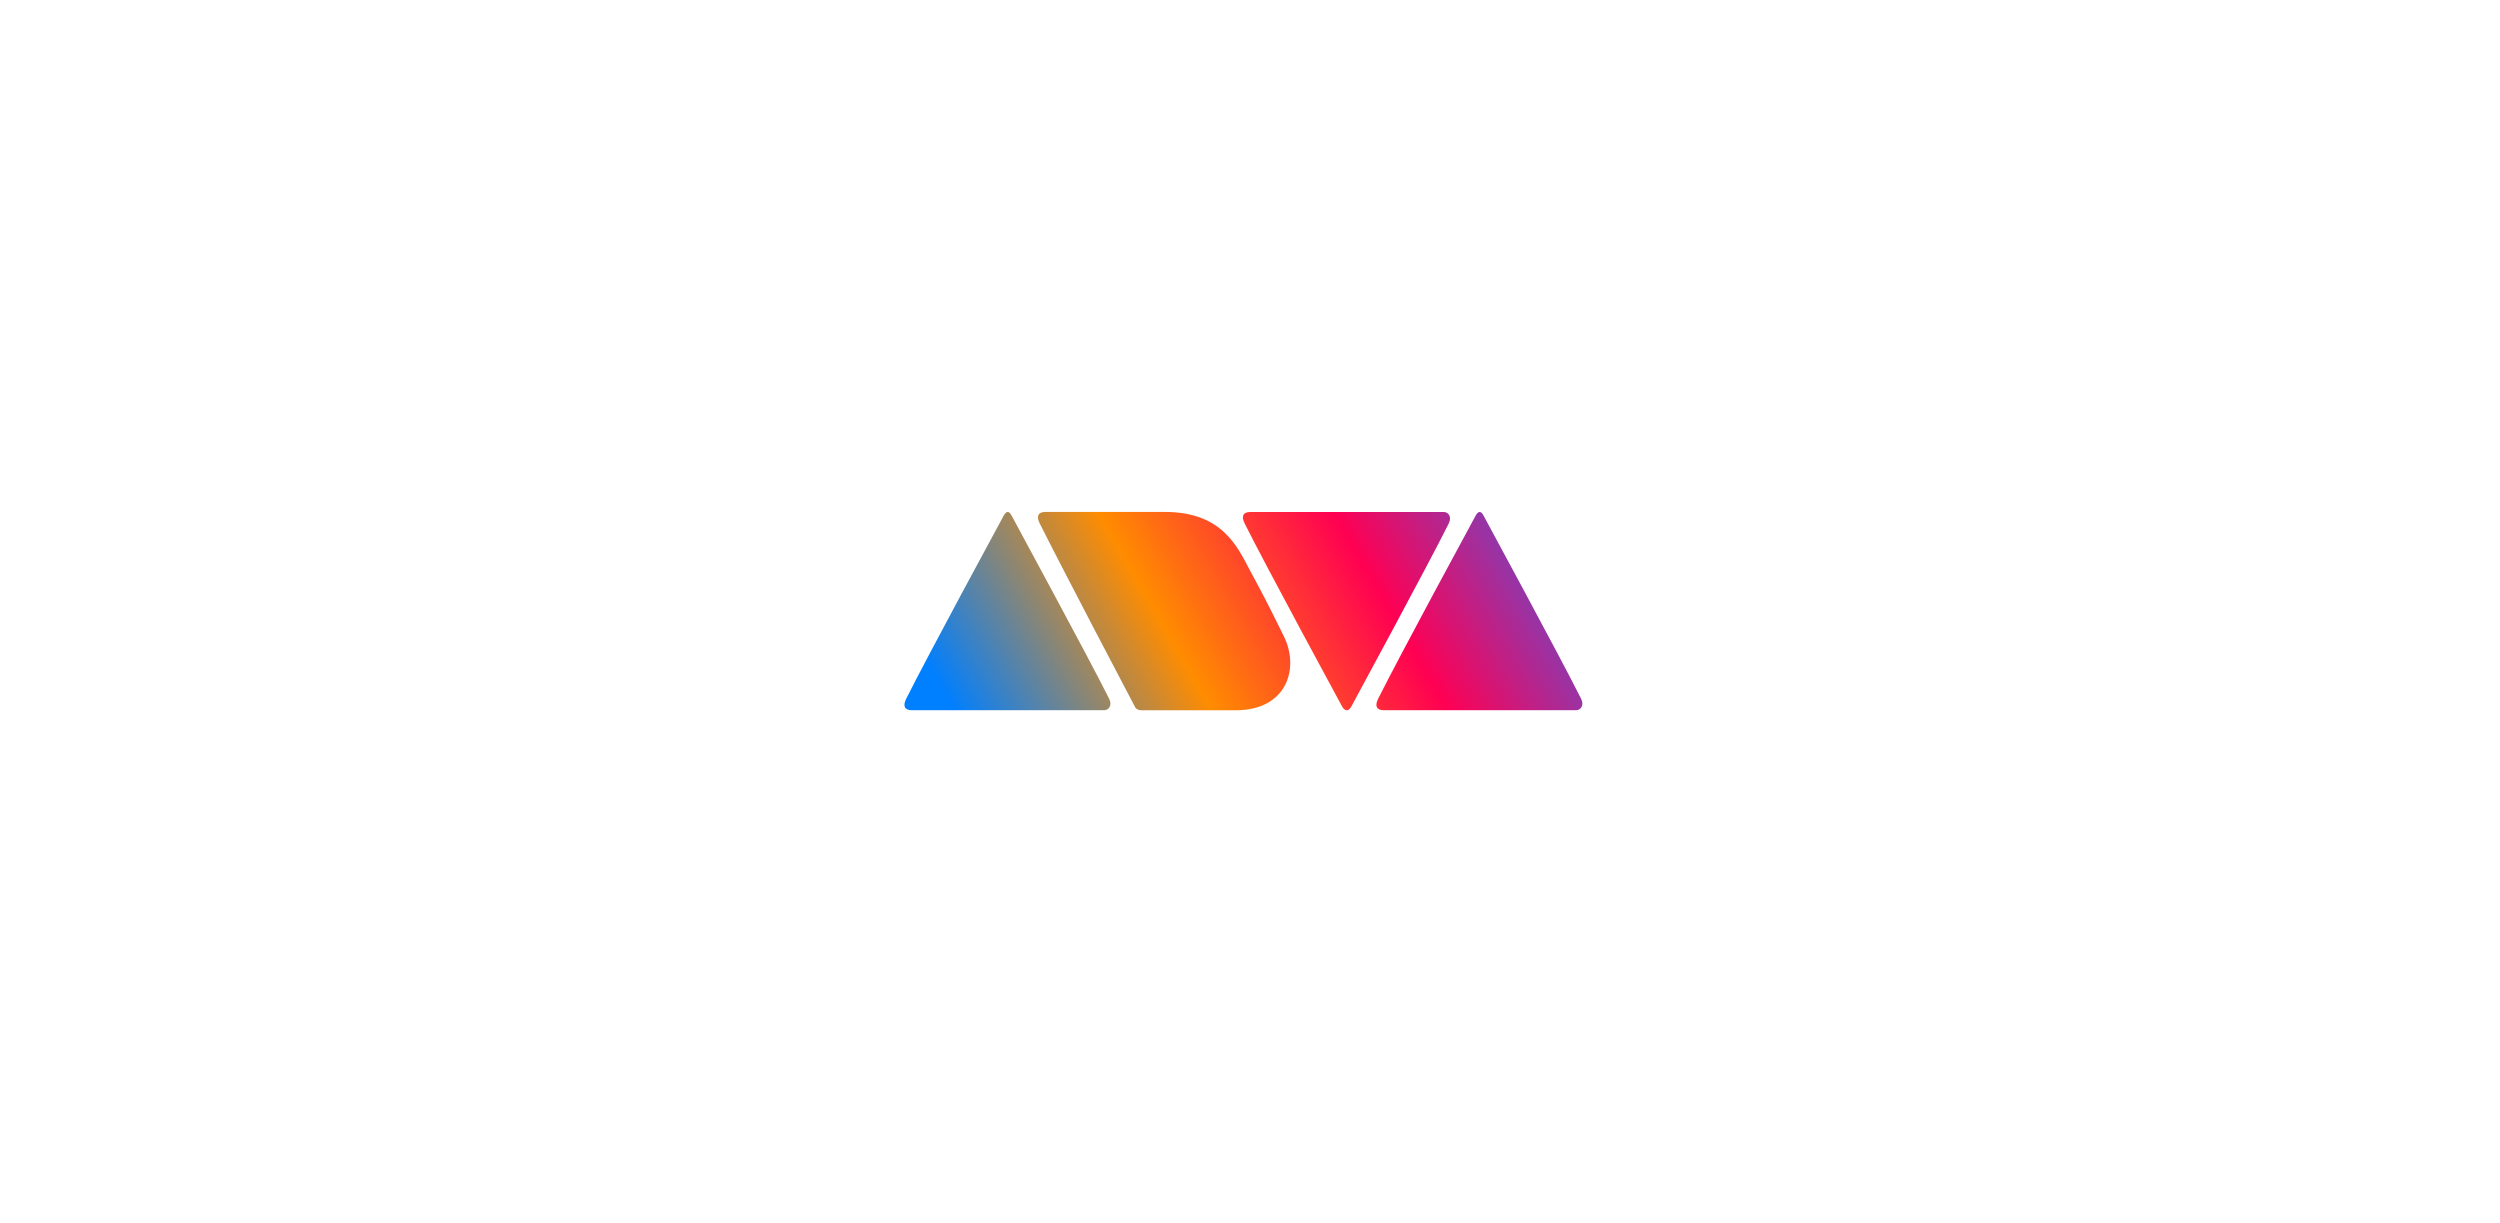
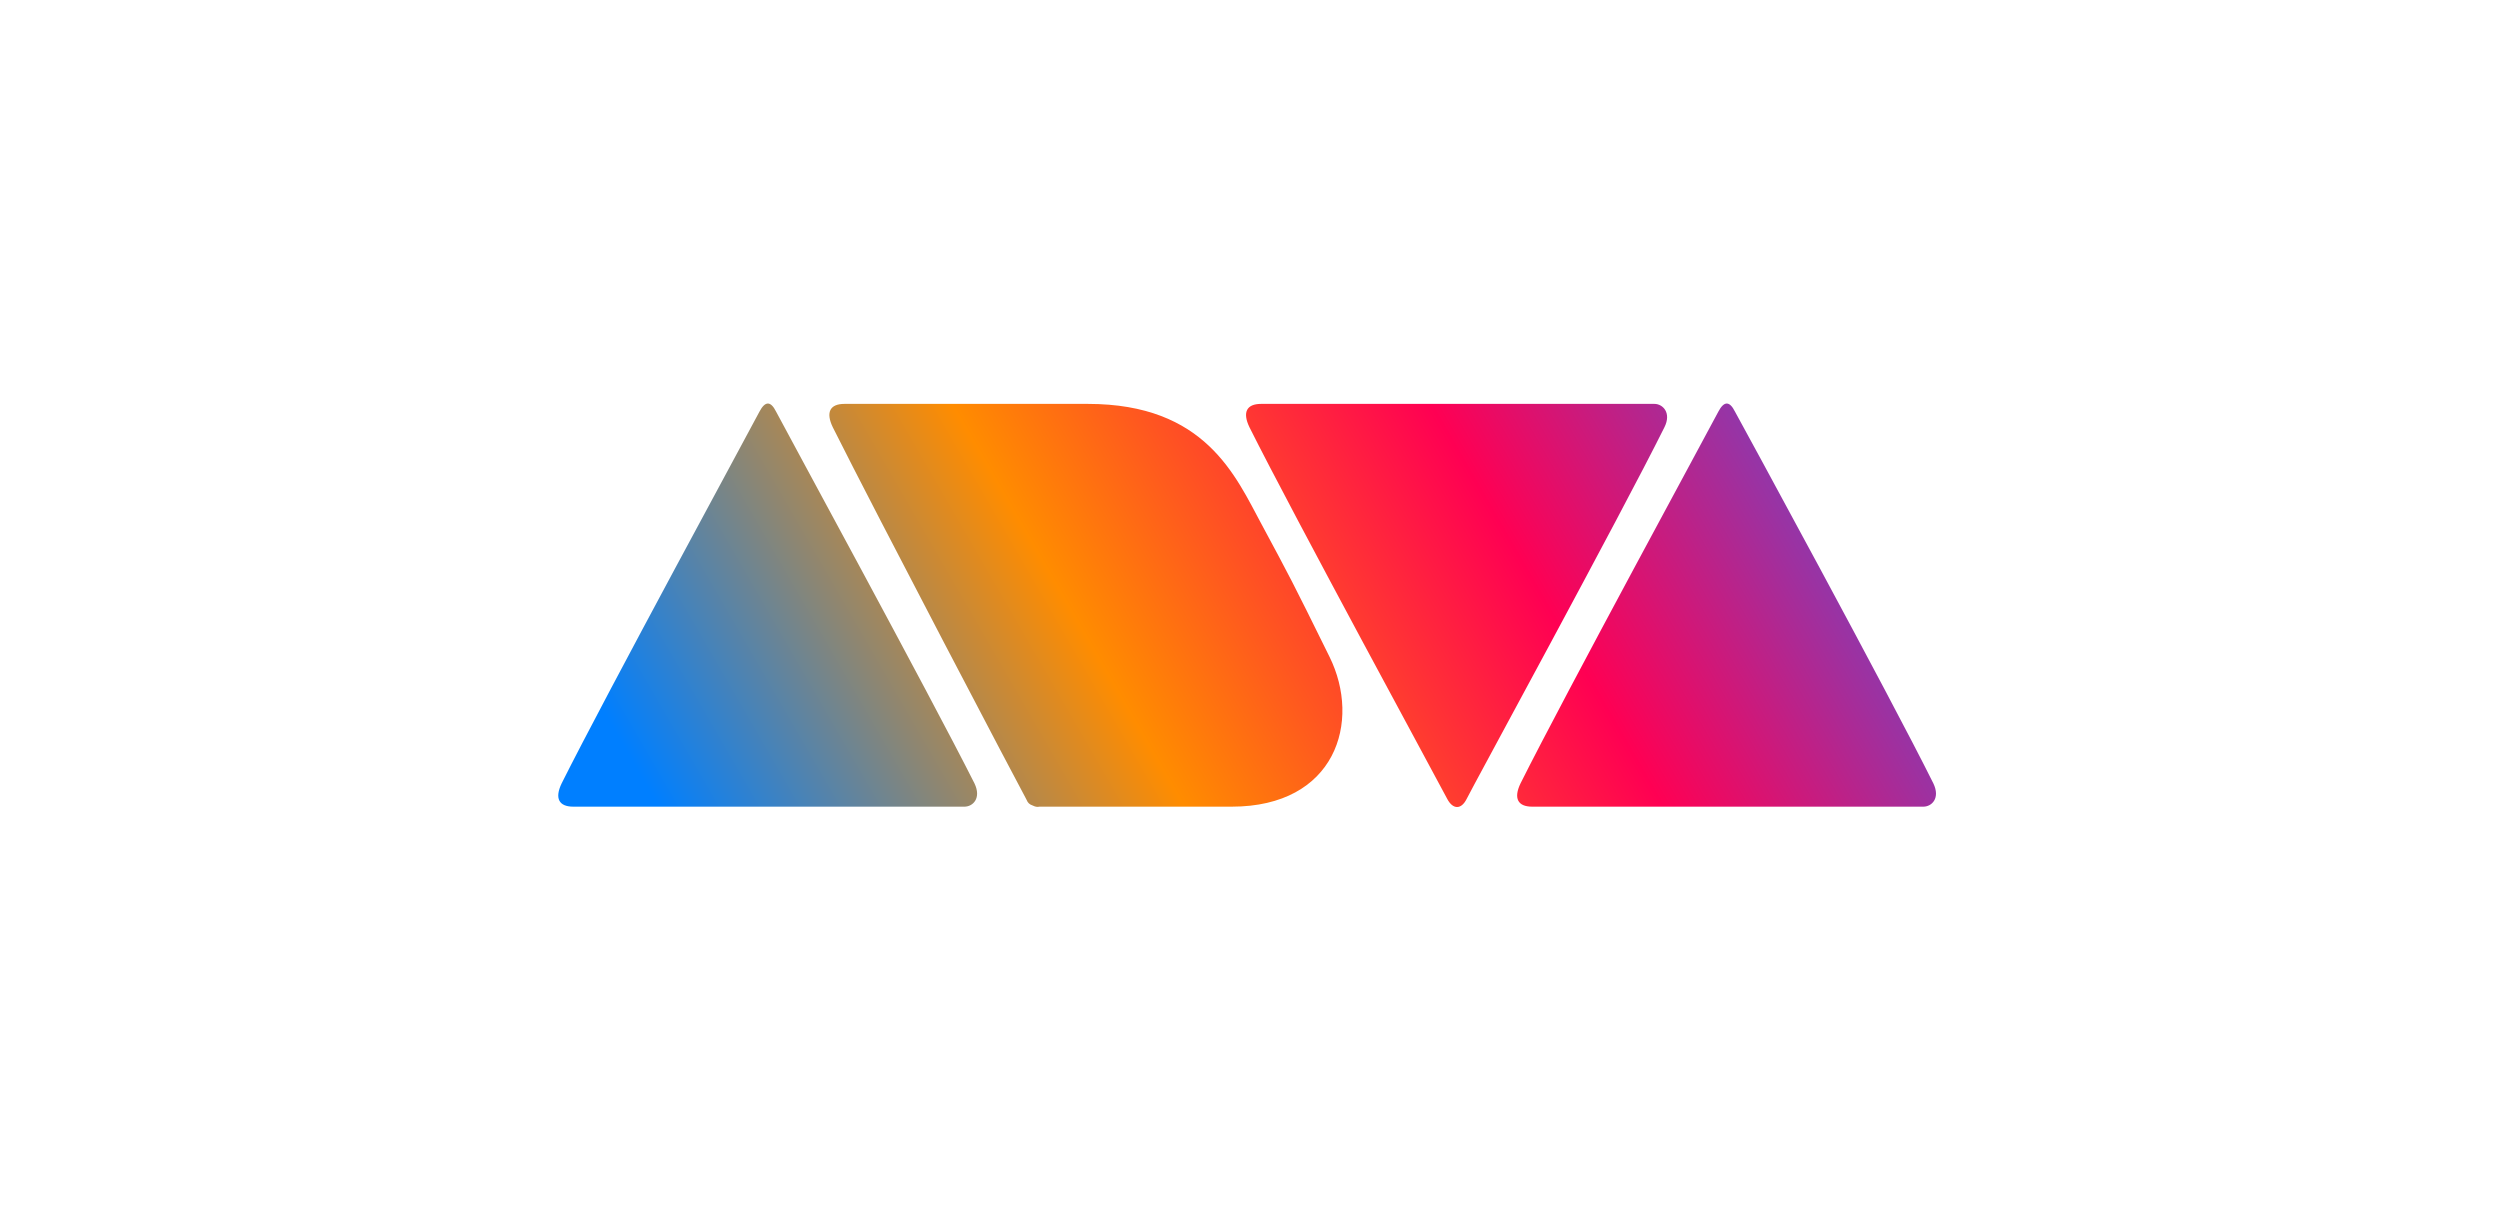
<svg xmlns="http://www.w3.org/2000/svg" version="1.1" id="Layer_1" x="0px" y="0px" viewBox="0 0 450 220" style="enable-background:new 0 0 450 220;" xml:space="preserve">
  <style type="text/css">
- 	.st0{fill:url(#SVGID_1_);}
+ 	.st0{fill:none;}
+ 	.st1{fill:url(#SVGID_1_);}
</style>
-   <linearGradient id="SVGID_1_" gradientUnits="userSpaceOnUse" x1="172.836" y1="144.524" x2="278.714" y2="83.396">
-     <stop offset="0.06" style="stop-color:#007FFF" />
+   <rect x="-0.5" y="-1" class="st0" width="450" height="220" />
+   <linearGradient id="SVGID_1_" gradientUnits="userSpaceOnUse" x1="120.895" y1="40.84" x2="336.067" y2="165.069" gradientTransform="matrix(1 0 0 -1 0 220)">
+     <stop offset="6.000000e-02" style="stop-color:#007FFF" />
    <stop offset="0.39" style="stop-color:#FF8C00" />
    <stop offset="0.69" style="stop-color:#FF0053" />
    <stop offset="1" style="stop-color:#4F58DE" />
  </linearGradient>
-   <path class="st0" d="M199.64,125.76c0.66,1.31-0.17,2.08-0.88,2.08c-0.6,0-26.77,0-34.62,0c-1.3,0-1.68-0.75-1.03-2.05  c3.89-7.79,17.1-32.13,17.53-32.93c0.5-0.93,1-0.96,1.48,0C182.53,93.69,195.73,117.94,199.64,125.76z M284.59,125.76  c0.66,1.31-0.17,2.08-0.88,2.08c-0.6,0-26.77,0-34.62,0c-1.3,0-1.68-0.75-1.03-2.05c3.89-7.79,17.1-32.13,17.53-32.93  c0.5-0.93,1-0.96,1.48,0C267.49,93.69,280.68,117.94,284.59,125.76z M259.9,92.16c-0.6,0-26.99,0-34.84,0  c-1.3,0-1.68,0.75-1.03,2.05c3.89,7.79,17.1,32.13,17.53,32.93c0.5,0.93,1.22,0.96,1.7,0c0.41-0.82,13.61-25.08,17.51-32.9  C261.43,92.92,260.6,92.16,259.9,92.16z M225.08,102.83c-2.29-4.28-4.97-10.68-15.38-10.68c-7.53,0-21.12,0-21.53,0  c-1.3,0-1.68,0.75-1.03,2.05c3.89,7.79,16.67,32.13,17.1,32.93c0.02,0.03,0.04,0.06,0.06,0.1c0.09,0.23,0.27,0.4,0.54,0.5  c0.18,0.09,0.38,0.13,0.57,0.11c0.05,0,0.11,0.01,0.16,0.01h16.87c9.19,0,11.51-7.53,8.66-13.3  C227.74,107.72,227.58,107.51,225.08,102.83z" />
+   <path class="st1" d="M175.4,141c1.3,2.7-0.3,4.2-1.8,4.2c-1.2,0-54.4,0-70.4,0c-2.6,0-3.4-1.5-2.1-4.2c7.9-15.8,34.8-65.3,35.6-66.9  c1-1.9,2-2,3,0C140.6,75.9,167.4,125.1,175.4,141z M348,141c1.3,2.7-0.3,4.2-1.8,4.2c-1.2,0-54.4,0-70.4,0c-2.6,0-3.4-1.5-2.1-4.2  c7.9-15.8,34.8-65.3,35.6-66.9c1-1.9,2-2,3,0C313.3,75.9,340.1,125.1,348,141z M297.8,72.7c-1.2,0-54.9,0-70.8,0  c-2.6,0-3.4,1.5-2.1,4.2c7.9,15.8,34.8,65.3,35.6,66.9c1,1.9,2.5,2,3.5,0c0.8-1.7,27.7-51,35.6-66.9  C300.9,74.3,299.3,72.7,297.8,72.7z M227.1,94.4c-4.7-8.7-10.1-21.7-31.3-21.7c-15.3,0-42.9,0-43.8,0c-2.6,0-3.4,1.5-2.1,4.2  c7.9,15.8,33.9,65.3,34.8,66.9c0,0.1,0.1,0.1,0.1,0.2c0.2,0.5,0.5,0.8,1.1,1c0.4,0.2,0.8,0.3,1.2,0.2c0.1,0,0.2,0,0.3,0h34.3  c18.7,0,23.4-15.3,17.6-27C232.5,104.4,232.2,103.9,227.1,94.4z" />
</svg>
